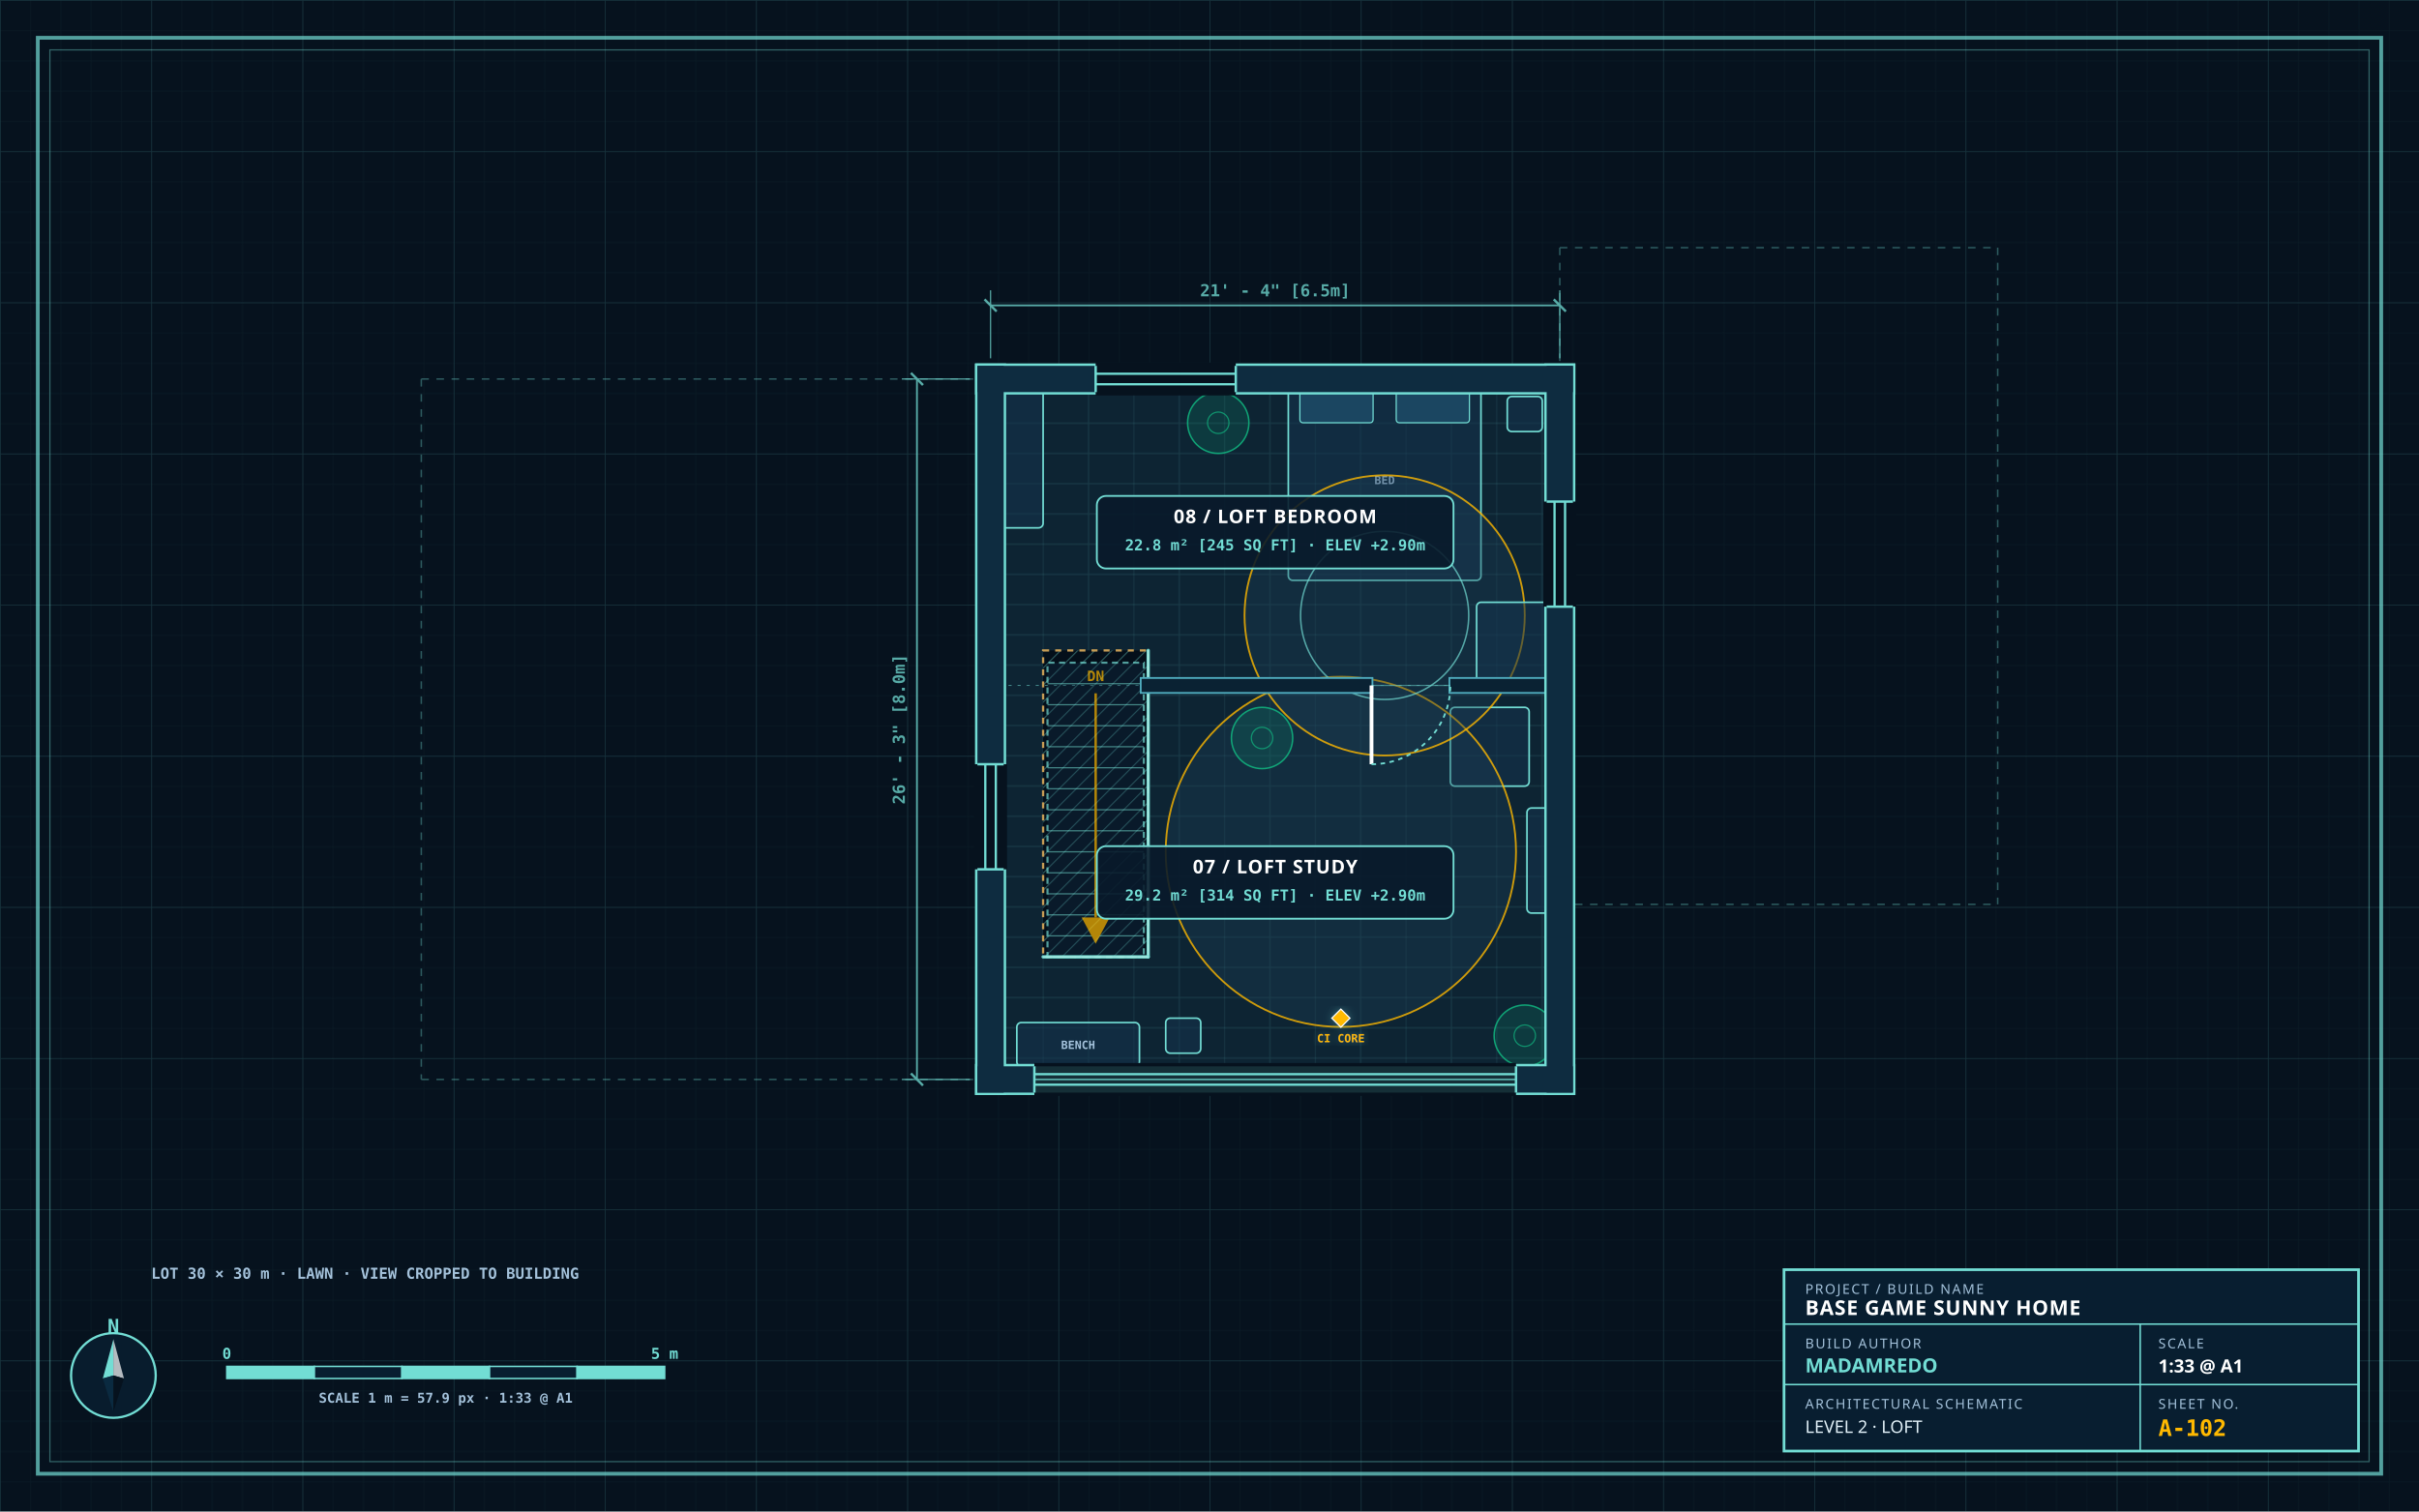
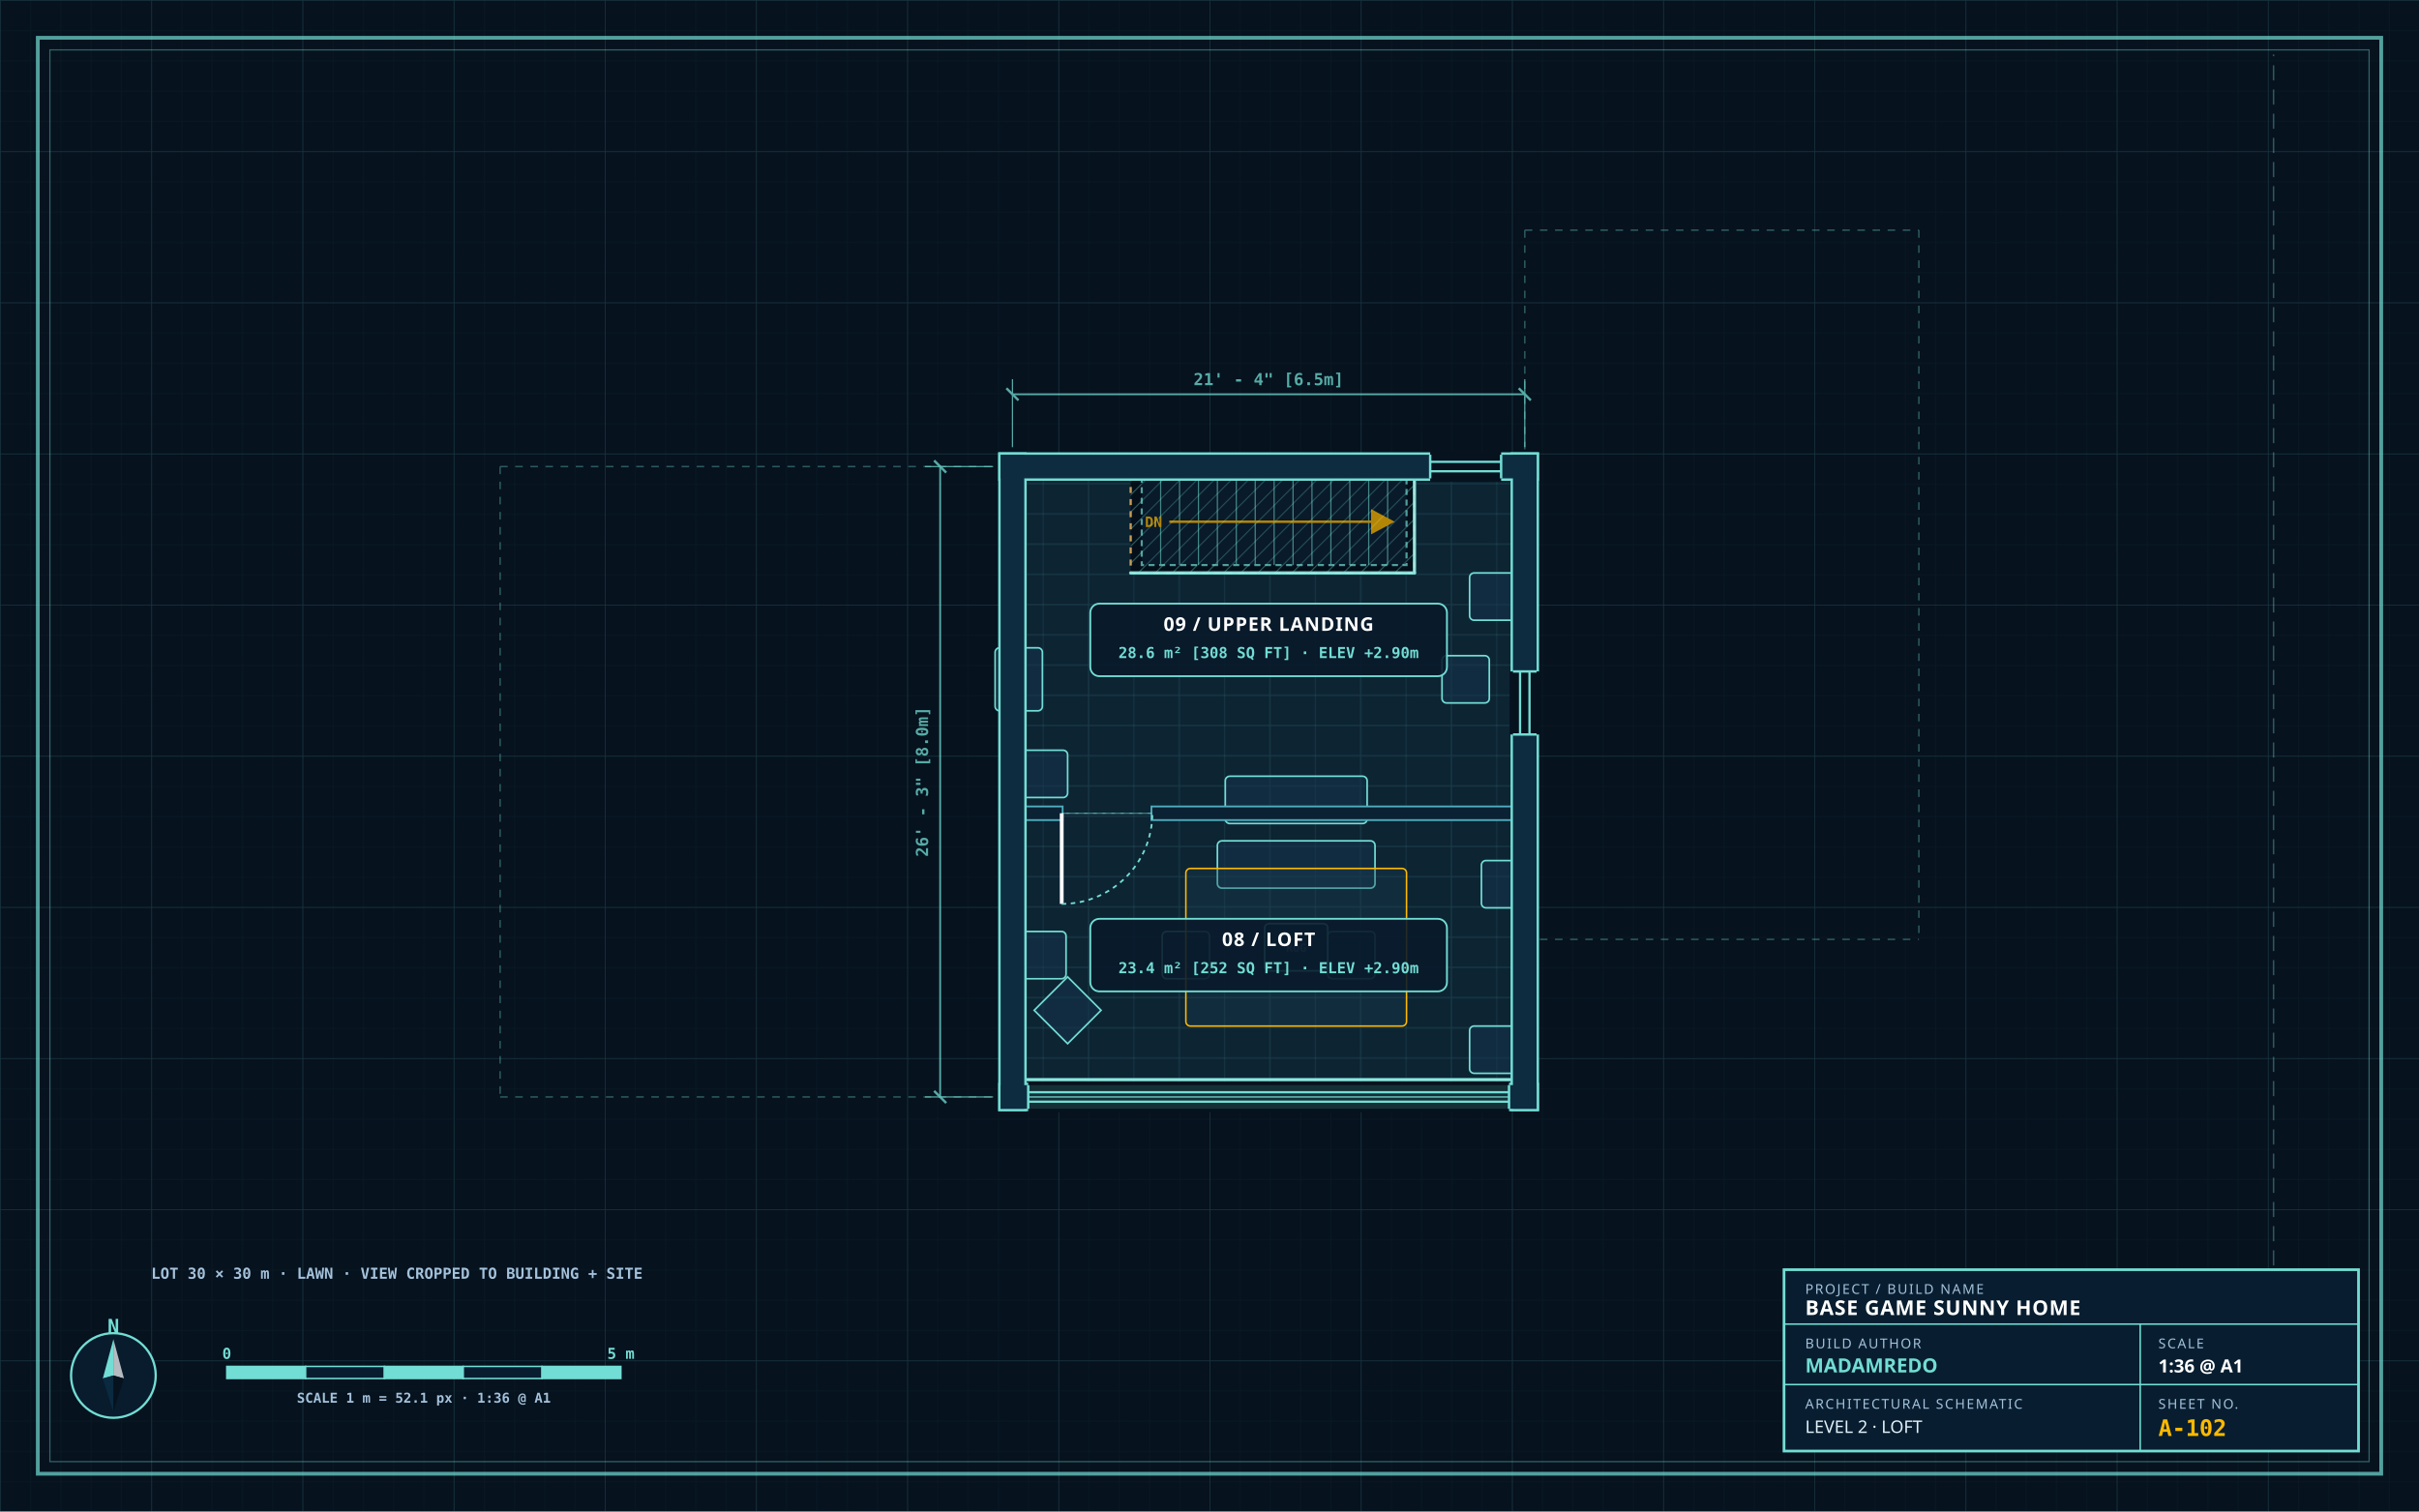
<svg xmlns="http://www.w3.org/2000/svg" viewBox="0 0 1600 1000" width="100%" height="100%" class="cad-floorplan-svg">
  <defs>
    <pattern id="cadGridSmall" width="20" height="20" patternUnits="userSpaceOnUse">
      <path d="M 20 0 L 0 0 0 20" fill="none" stroke="rgba(114, 221, 212, 0.05)" stroke-width="0.75" />
    </pattern>
    <pattern id="cadGridLarge" width="100" height="100" patternUnits="userSpaceOnUse">
      <rect width="100" height="100" fill="url(#cadGridSmall)" />
      <path d="M 100 0 L 0 0 0 100" fill="none" stroke="rgba(114, 221, 212, 0.12)" stroke-width="1.2" />
    </pattern>
    <pattern id="wallHatch" width="8" height="8" patternTransform="rotate(45 0 0)" patternUnits="userSpaceOnUse">
      <line x1="0" y1="0" x2="0" y2="8" stroke="rgba(114, 221, 212, 0.35)" stroke-width="1.5" />
    </pattern>
    <pattern id="woodParquet" width="60" height="20" patternUnits="userSpaceOnUse">
      <rect width="60" height="20" fill="#0d2433" stroke="rgba(114, 221, 212, 0.12)" stroke-width="0.8" />
      <line x1="30" y1="0" x2="30" y2="20" stroke="rgba(114, 221, 212, 0.08)" stroke-width="0.8" />
    </pattern>
    <pattern id="stoneTile" width="30" height="30" patternUnits="userSpaceOnUse">
      <rect width="30" height="30" fill="#0a1e2c" stroke="rgba(255, 255, 255, 0.09)" stroke-width="0.8" />
    </pattern>
    <pattern id="deckBoards" width="12" height="60" patternUnits="userSpaceOnUse">
      <rect width="12" height="60" fill="#0f2a2c" stroke="rgba(200, 157, 85, 0.22)" stroke-width="0.8" />
    </pattern>
    <linearGradient id="poolWater" x1="0%" y1="0%" x2="100%" y2="100%">
      <stop offset="0%" stop-color="#0077b6" stop-opacity="0.85" />
      <stop offset="50%" stop-color="#0096c7" stop-opacity="0.9" />
      <stop offset="100%" stop-color="#00b4d8" stop-opacity="0.95" />
    </linearGradient>
    <pattern id="turfPattern" width="40" height="40" patternUnits="userSpaceOnUse">
      <rect width="40" height="40" fill="#133827" />
      <rect x="0" y="0" width="40" height="20" fill="#194833" opacity="0.6" />
    </pattern>
    <filter id="blueprintGlow" x="-10%" y="-10%" width="120%" height="120%">
      <feDropShadow dx="0" dy="0" stdDeviation="3" flood-color="#72ddd4" flood-opacity="0.4" />
    </filter>
    <clipPath id="planClip">
      <rect x="88.0" y="36.0" width="1424.0" height="806.0" />
    </clipPath>
  </defs>
  <rect width="1600" height="1000" fill="#06121e" />
  <rect width="1600" height="1000" fill="url(#cadGridLarge)" />
  <rect x="25" y="25" width="1550" height="950" fill="none" stroke="#72ddd4" stroke-width="2.5" opacity="0.7" />
  <rect x="33" y="33" width="1534" height="934" fill="none" stroke="#72ddd4" stroke-width="0.8" opacity="0.4" />
-   <rect class="lot" clip-path="url(#planClip)" x="-155.78" y="-386.44" width="1737.78" height="1737.78" fill="none" stroke="#72ddd4" stroke-width="1" stroke-dasharray="10,6" opacity="0.35" />
-   <text x="100" y="846" fill="#a4c2db" font-family="'Space Grotesk', monospace" font-size="10" font-weight="600" text-anchor="start">LOT 30 × 30 m · LAWN  ·  VIEW CROPPED TO BUILDING</text>
+   <rect class="lot" clip-path="url(#planClip)" x="-60.2" y="-264.8" width="1564" height="1564" fill="none" stroke="#72ddd4" stroke-width="1" stroke-dasharray="10,6" opacity="0.35" />
+   <text x="100" y="846" fill="#a4c2db" font-family="'Space Grotesk', monospace" font-size="10" font-weight="600" text-anchor="start">LOT 30 × 30 m · LAWN  ·  VIEW CROPPED TO BUILDING + SITE</text>
  <g class="level-below" opacity="0.35">
-     <line x1="1031.7" y1="598.3" x2="1321.33" y2="598.3" stroke="#72ddd4" stroke-width="1" stroke-dasharray="5,5" />
-     <line x1="278.67" y1="714.15" x2="1031.7" y2="714.15" stroke="#72ddd4" stroke-width="1" stroke-dasharray="5,5" />
-     <line x1="1031.7" y1="163.85" x2="1321.33" y2="163.85" stroke="#72ddd4" stroke-width="1" stroke-dasharray="5,5" />
-     <line x1="278.67" y1="250.74" x2="1031.7" y2="250.74" stroke="#72ddd4" stroke-width="1" stroke-dasharray="5,5" />
-     <line x1="1031.7" y1="598.3" x2="1031.7" y2="714.15" stroke="#72ddd4" stroke-width="1" stroke-dasharray="5,5" />
-     <line x1="1321.33" y1="163.85" x2="1321.33" y2="598.3" stroke="#72ddd4" stroke-width="1" stroke-dasharray="5,5" />
-     <line x1="278.67" y1="250.74" x2="278.67" y2="714.15" stroke="#72ddd4" stroke-width="1" stroke-dasharray="5,5" />
-     <line x1="1031.7" y1="163.85" x2="1031.7" y2="250.74" stroke="#72ddd4" stroke-width="1" stroke-dasharray="5,5" />
+     <line x1="1008.53" y1="621.47" x2="1269.2" y2="621.47" stroke="#72ddd4" stroke-width="1" stroke-dasharray="5,5" />
+     <line x1="330.8" y1="725.73" x2="1008.53" y2="725.73" stroke="#72ddd4" stroke-width="1" stroke-dasharray="5,5" />
+     <line x1="1008.53" y1="152.27" x2="1269.2" y2="152.27" stroke="#72ddd4" stroke-width="1" stroke-dasharray="5,5" />
+     <line x1="330.8" y1="308.67" x2="1008.53" y2="308.67" stroke="#72ddd4" stroke-width="1" stroke-dasharray="5,5" />
+     <line x1="1008.53" y1="621.47" x2="1008.53" y2="725.73" stroke="#72ddd4" stroke-width="1" stroke-dasharray="5,5" />
+     <line x1="1269.2" y1="152.27" x2="1269.2" y2="621.47" stroke="#72ddd4" stroke-width="1" stroke-dasharray="5,5" />
+     <line x1="330.8" y1="308.67" x2="330.8" y2="725.73" stroke="#72ddd4" stroke-width="1" stroke-dasharray="5,5" />
+     <line x1="1008.53" y1="152.27" x2="1008.53" y2="308.67" stroke="#72ddd4" stroke-width="1" stroke-dasharray="5,5" />
  </g>
  <g class="floor">
-     <rect x="655.19" y="250.74" width="376.52" height="463.41" fill="url(#woodParquet)" />
+     <rect x="669.67" y="308.67" width="338.87" height="417.07" fill="url(#woodParquet)" />
  </g>
  <g class="void">
-     <rect x="689.94" y="430.31" width="69.51" height="202.74" fill="#040f1a" />
-     <rect x="689.94" y="430.31" width="69.51" height="202.74" fill="url(#wallHatch)" stroke="#c89d55" stroke-dasharray="4,4" stroke-width="1.5" />
+     <rect x="747.87" y="311.27" width="187.68" height="67.77" fill="#040f1a" />
+     <rect x="747.87" y="311.27" width="187.68" height="67.77" fill="url(#wallHatch)" stroke="#c89d55" stroke-dasharray="4,4" stroke-width="1.5" />
  </g>
  <g class="rooms">
-     <rect x="655.19" y="453.48" width="376.52" height="260.67" fill="none" stroke="#72ddd4" stroke-width="0.6" stroke-dasharray="2,4" opacity="0.35" />
-     <rect x="655.19" y="250.74" width="376.52" height="202.74" fill="none" stroke="#72ddd4" stroke-width="0.6" stroke-dasharray="2,4" opacity="0.35" />
+     <rect x="669.67" y="538.05" width="338.87" height="187.68" fill="none" stroke="#72ddd4" stroke-width="0.6" stroke-dasharray="2,4" opacity="0.35" />
+     <rect x="669.67" y="308.67" width="338.87" height="229.39" fill="none" stroke="#72ddd4" stroke-width="0.6" stroke-dasharray="2,4" opacity="0.35" />
  </g>
  <g class="furniture">
-     <g class="item item-bookshelf">
-       <rect class="item" x="1009.98" y="534.58" width="20.27" height="69.51" rx="3" fill="rgba(20, 52, 77, 0.55)" stroke="#72ddd4" stroke-width="1.1" />
-     </g>
-     <g class="item item-club-chair">
-       <rect class="item" x="959.3" y="467.96" width="52.13" height="52.13" rx="3" fill="rgba(20, 52, 77, 0.55)" stroke="#72ddd4" stroke-width="1.1" />
-     </g>
-     <g class="item item-circular-rug">
-       <circle cx="886.89" cy="563.54" r="115.85" fill="rgba(27, 61, 82, 0.45)" stroke="#ffb900" stroke-width="1.2" opacity="0.8" />
-     </g>
-     <g class="item item-halo-lamp">
-       <rect class="item" x="771.04" y="673.6" width="23.17" height="23.17" rx="3" fill="rgba(20, 52, 77, 0.55)" stroke="#72ddd4" stroke-width="1.1" />
-     </g>
-     <g class="item item-fiddle-leaf">
-       <circle cx="1008.53" cy="685.19" r="20.27" fill="rgba(16, 185, 129, 0.18)" stroke="#10b981" stroke-width="1" opacity="0.85" />
-       <circle cx="1008.53" cy="685.19" r="7.1" fill="none" stroke="#10b981" stroke-width="0.8" opacity="0.7" />
-     </g>
-     <g class="item item-bench">
-       <rect class="item" x="672.56" y="676.5" width="81.1" height="28.96" rx="3" fill="rgba(20, 52, 77, 0.55)" stroke="#72ddd4" stroke-width="1.1" />
-       <text x="713.11" y="693.98" fill="#a4c2db" font-family="'Space Grotesk', monospace" font-size="7.5" font-weight="700" text-anchor="middle">BENCH</text>
-     </g>
-     <g class="item item-monstera">
-       <circle cx="834.76" cy="488.24" r="20.27" fill="rgba(16, 185, 129, 0.18)" stroke="#10b981" stroke-width="1" opacity="0.85" />
-       <circle cx="834.76" cy="488.24" r="7.1" fill="none" stroke="#10b981" stroke-width="0.8" opacity="0.7" />
-     </g>
-     <g class="item item-platform-bed">
-       <rect class="item" x="852.13" y="250.74" width="127.44" height="133.23" rx="3" fill="rgba(20, 52, 77, 0.55)" stroke="#72ddd4" stroke-width="1.1" />
-       <rect class="item" x="859.78" y="256.53" width="48.43" height="23.17" rx="2" fill="#1b4661" stroke="#72ddd4" stroke-width="0.8" />
-       <rect class="item" x="923.5" y="256.53" width="48.43" height="23.17" rx="2" fill="#1b4661" stroke="#72ddd4" stroke-width="0.8" />
-       <text x="915.85" y="320.36" fill="#a4c2db" font-family="'Space Grotesk', monospace" font-size="7.5" font-weight="700" text-anchor="middle">BED</text>
-     </g>
-     <g class="item item-wardrobe">
-       <rect class="item" x="655.19" y="256.53" width="34.76" height="92.68" rx="3" fill="rgba(20, 52, 77, 0.55)" stroke="#72ddd4" stroke-width="1.1" />
-     </g>
-     <g class="item item-concentric-rug">
-       <circle cx="915.85" cy="407.14" r="92.68" fill="rgba(27, 61, 82, 0.45)" stroke="#ffb900" stroke-width="1.2" opacity="0.8" />
-       <circle cx="915.85" cy="407.14" r="55.61" fill="none" stroke="#72ddd4" stroke-width="1" opacity="0.7" />
-     </g>
-     <g class="item item-halo-lamp">
-       <rect class="item" x="996.95" y="262.33" width="23.17" height="23.17" rx="3" fill="rgba(20, 52, 77, 0.55)" stroke="#72ddd4" stroke-width="1.1" />
-     </g>
-     <g class="item item-monstera">
-       <circle cx="805.79" cy="279.7" r="20.27" fill="rgba(16, 185, 129, 0.18)" stroke="#10b981" stroke-width="1" opacity="0.85" />
-       <circle cx="805.79" cy="279.7" r="7.1" fill="none" stroke="#10b981" stroke-width="0.8" opacity="0.7" />
-     </g>
-     <g class="item item-club-chair">
-       <rect class="item" x="976.67" y="398.45" width="52.13" height="52.13" rx="3" fill="rgba(20, 52, 77, 0.55)" stroke="#72ddd4" stroke-width="1.1" />
+     <g class="item item-ceiling-light">
+       <rect class="item" x="768.72" y="616.25" width="31.28" height="31.28" rx="3" fill="rgba(20, 52, 77, 0.55)" stroke="#72ddd4" stroke-width="1.1" />
+     </g>
+     <g class="item item-ceiling-light">
+       <rect class="item" x="878.2" y="616.25" width="31.28" height="31.28" rx="3" fill="rgba(20, 52, 77, 0.55)" stroke="#72ddd4" stroke-width="1.1" />
+     </g>
+     <g class="item item-ladder-shelf">
+       <rect class="item" x="979.86" y="569.33" width="31.28" height="31.28" rx="3" fill="rgba(20, 52, 77, 0.55)" stroke="#72ddd4" stroke-width="1.1" />
+     </g>
+     <g class="item item-loveseat">
+       <rect class="item" x="805.21" y="556.3" width="104.27" height="31.28" rx="3" fill="rgba(20, 52, 77, 0.55)" stroke="#72ddd4" stroke-width="1.1" />
+     </g>
+     <g class="item item-area-rug">
+       <rect class="item" x="784.36" y="574.55" width="145.97" height="104.27" rx="3" fill="rgba(27, 61, 82, 0.35)" stroke="#ffb900" stroke-width="1.0" />
+       <text x="857.35" y="629.68" fill="#a4c2db" font-family="'Space Grotesk', monospace" font-size="7.5" font-weight="700" text-anchor="middle">RUG</text>
+     </g>
+     <g class="item item-side-table">
+       <rect class="item" x="836.49" y="611.04" width="41.71" height="31.28" rx="3" fill="rgba(20, 52, 77, 0.55)" stroke="#72ddd4" stroke-width="1.1" />
+     </g>
+     <g class="item item-wingback-armchair">
+       <polygon class="item" points="706.16,690.5 684.04,668.39 706.16,646.27 728.28,668.39" fill="rgba(20, 52, 77, 0.55)" stroke="#72ddd4" stroke-width="1.1" />
+     </g>
+     <g class="item item-floor-lamp">
+       <rect class="item" x="673.84" y="616.25" width="31.28" height="31.28" rx="3" fill="rgba(20, 52, 77, 0.55)" stroke="#72ddd4" stroke-width="1.1" />
+     </g>
+     <g class="item item-pampas-vase">
+       <rect class="item" x="972.04" y="678.81" width="31.28" height="31.28" rx="3" fill="rgba(20, 52, 77, 0.55)" stroke="#72ddd4" stroke-width="1.1" />
+     </g>
+     <g class="item item-low-bookshelf">
+       <rect class="item" x="810.43" y="513.55" width="93.84" height="31.28" rx="3" fill="rgba(20, 52, 77, 0.55)" stroke="#72ddd4" stroke-width="1.1" />
+     </g>
+     <g class="item item-chaise-lounge">
+       <rect class="item" x="953.79" y="433.79" width="31.28" height="31.28" rx="3" fill="rgba(20, 52, 77, 0.55)" stroke="#72ddd4" stroke-width="1.1" />
+     </g>
+     <g class="item item-floor-lamp">
+       <rect class="item" x="972.04" y="379.05" width="31.28" height="31.28" rx="3" fill="rgba(20, 52, 77, 0.55)" stroke="#72ddd4" stroke-width="1.1" />
+     </g>
+     <g class="item item-wall-art">
+       <rect class="item" x="658.2" y="428.57" width="31.28" height="41.71" rx="3" fill="rgba(20, 52, 77, 0.55)" stroke="#72ddd4" stroke-width="1.1" />
+     </g>
+     <g class="item item-snake-plant">
+       <rect class="item" x="674.88" y="496.35" width="31.28" height="31.28" rx="3" fill="rgba(20, 52, 77, 0.55)" stroke="#72ddd4" stroke-width="1.1" />
    </g>
  </g>
  <g class="stairs stairs-timber stairs-dn" opacity="0.7">
-     <polygon points="756.56,633.05 692.84,633.05 692.84,438.42 756.56,438.42" fill="rgba(20, 52, 77, 0.45)" stroke="#72ddd4" stroke-width="1.4" stroke-dasharray="4,3" />
-     <line x1="756.56" y1="619.15" x2="692.84" y2="619.15" stroke="#72ddd4" stroke-width="0.8" opacity="0.8" />
-     <line x1="756.56" y1="605.25" x2="692.84" y2="605.25" stroke="#72ddd4" stroke-width="0.8" opacity="0.8" />
-     <line x1="756.56" y1="591.35" x2="692.84" y2="591.35" stroke="#72ddd4" stroke-width="0.8" opacity="0.8" />
-     <line x1="756.56" y1="577.44" x2="692.84" y2="577.44" stroke="#72ddd4" stroke-width="0.8" opacity="0.8" />
-     <line x1="756.56" y1="563.54" x2="692.84" y2="563.54" stroke="#72ddd4" stroke-width="0.8" opacity="0.8" />
-     <line x1="756.56" y1="549.64" x2="692.84" y2="549.64" stroke="#72ddd4" stroke-width="0.8" opacity="0.8" />
-     <line x1="756.56" y1="535.74" x2="692.84" y2="535.74" stroke="#72ddd4" stroke-width="0.8" opacity="0.8" />
-     <line x1="756.56" y1="521.83" x2="692.84" y2="521.83" stroke="#72ddd4" stroke-width="0.8" opacity="0.8" />
-     <line x1="756.56" y1="507.93" x2="692.84" y2="507.93" stroke="#72ddd4" stroke-width="0.8" opacity="0.8" />
-     <line x1="756.56" y1="494.03" x2="692.84" y2="494.03" stroke="#72ddd4" stroke-width="0.8" opacity="0.8" />
-     <line x1="756.56" y1="480.13" x2="692.84" y2="480.13" stroke="#72ddd4" stroke-width="0.8" opacity="0.8" />
-     <line x1="756.56" y1="466.23" x2="692.84" y2="466.23" stroke="#72ddd4" stroke-width="0.8" opacity="0.8" />
-     <line x1="756.56" y1="452.32" x2="692.84" y2="452.32" stroke="#72ddd4" stroke-width="0.8" opacity="0.8" />
-     <line x1="724.7" y1="458.69" x2="724.7" y2="606.99" stroke="#ffb900" stroke-width="1.6" />
-     <polygon points="724.7,624.36 733.96,606.99 715.43,606.99" fill="#ffb900" />
-     <text x="724.7" y="450.61" fill="#ffb900" font-family="'Space Grotesk', monospace" font-size="9.5" font-weight="800" text-anchor="middle">DN</text>
-   </g>
-   <line x1="759.45" y1="430.31" x2="759.45" y2="633.05" stroke="#72ddd4" stroke-width="2.2" stroke-linecap="round" opacity="0.95" />
-   <line x1="759.45" y1="430.31" x2="759.45" y2="633.05" stroke="#ffffff" stroke-width="0.6" stroke-linecap="round" opacity="0.6" />
-   <line x1="689.94" y1="633.05" x2="759.45" y2="633.05" stroke="#72ddd4" stroke-width="2.2" stroke-linecap="round" opacity="0.95" />
-   <line x1="689.94" y1="633.05" x2="759.45" y2="633.05" stroke="#ffffff" stroke-width="0.6" stroke-linecap="round" opacity="0.6" />
+     <polygon points="930.33,316.49 930.33,373.83 755.17,373.83 755.17,316.49" fill="rgba(20, 52, 77, 0.45)" stroke="#72ddd4" stroke-width="1.4" stroke-dasharray="4,3" />
+     <line x1="917.82" y1="316.49" x2="917.82" y2="373.83" stroke="#72ddd4" stroke-width="0.8" opacity="0.8" />
+     <line x1="905.31" y1="316.49" x2="905.31" y2="373.83" stroke="#72ddd4" stroke-width="0.8" opacity="0.8" />
+     <line x1="892.8" y1="316.49" x2="892.8" y2="373.83" stroke="#72ddd4" stroke-width="0.8" opacity="0.8" />
+     <line x1="880.29" y1="316.49" x2="880.29" y2="373.83" stroke="#72ddd4" stroke-width="0.8" opacity="0.8" />
+     <line x1="867.77" y1="316.49" x2="867.77" y2="373.83" stroke="#72ddd4" stroke-width="0.8" opacity="0.8" />
+     <line x1="855.26" y1="316.49" x2="855.26" y2="373.83" stroke="#72ddd4" stroke-width="0.8" opacity="0.8" />
+     <line x1="842.75" y1="316.49" x2="842.75" y2="373.83" stroke="#72ddd4" stroke-width="0.8" opacity="0.8" />
+     <line x1="830.24" y1="316.49" x2="830.24" y2="373.83" stroke="#72ddd4" stroke-width="0.8" opacity="0.8" />
+     <line x1="817.73" y1="316.49" x2="817.73" y2="373.83" stroke="#72ddd4" stroke-width="0.8" opacity="0.8" />
+     <line x1="805.21" y1="316.49" x2="805.21" y2="373.83" stroke="#72ddd4" stroke-width="0.8" opacity="0.8" />
+     <line x1="792.7" y1="316.49" x2="792.7" y2="373.83" stroke="#72ddd4" stroke-width="0.8" opacity="0.8" />
+     <line x1="780.19" y1="316.49" x2="780.19" y2="373.83" stroke="#72ddd4" stroke-width="0.8" opacity="0.8" />
+     <line x1="767.68" y1="316.49" x2="767.68" y2="373.83" stroke="#72ddd4" stroke-width="0.8" opacity="0.8" />
+     <line x1="773.41" y1="345.16" x2="906.87" y2="345.16" stroke="#ffb900" stroke-width="1.6" />
+     <polygon points="922.51,345.16 906.87,336.82 906.87,353.5" fill="#ffb900" />
+     <text x="762.99" y="348.66" fill="#ffb900" font-family="'Space Grotesk', monospace" font-size="9.5" font-weight="800" text-anchor="middle">DN</text>
+   </g>
+   <line x1="747.87" y1="379.05" x2="935.55" y2="379.05" stroke="#72ddd4" stroke-width="2.2" stroke-linecap="round" opacity="0.95" />
+   <line x1="747.87" y1="379.05" x2="935.55" y2="379.05" stroke="#ffffff" stroke-width="0.6" stroke-linecap="round" opacity="0.6" />
+   <line x1="935.55" y1="379.05" x2="935.55" y2="311.27" stroke="#72ddd4" stroke-width="2.2" stroke-linecap="round" opacity="0.95" />
+   <line x1="935.55" y1="379.05" x2="935.55" y2="311.27" stroke="#ffffff" stroke-width="0.6" stroke-linecap="round" opacity="0.6" />
+   <line x1="677.49" y1="714.26" x2="1000.71" y2="714.26" stroke="#72ddd4" stroke-width="2.2" stroke-linecap="round" opacity="0.95" />
+   <line x1="677.49" y1="714.26" x2="1000.71" y2="714.26" stroke="#ffffff" stroke-width="0.6" stroke-linecap="round" opacity="0.6" />
  <g class="walls-int">
-     <line x1="759.45" y1="453.48" x2="902.82" y2="453.48" stroke="#4facbe" stroke-width="11.09" stroke-linecap="square" />
-     <line x1="963.64" y1="453.48" x2="1031.7" y2="453.48" stroke="#4facbe" stroke-width="11.09" stroke-linecap="square" />
-     <line x1="759.45" y1="453.48" x2="902.82" y2="453.48" stroke="#0a2233" stroke-width="8.69" stroke-linecap="square" />
-     <line x1="963.64" y1="453.48" x2="1031.7" y2="453.48" stroke="#0a2233" stroke-width="8.69" stroke-linecap="square" />
-   </g>
-   <line x1="907.16" y1="453.48" x2="959.3" y2="453.48" stroke="#72ddd4" stroke-width="0.8" opacity="0.5" />
-   <line x1="907.16" y1="453.48" x2="907.16" y2="505.61" stroke="#ffffff" stroke-width="2.5" />
-   <path d="M 907.16 505.61 A 52.13 52.13 0 0 0 959.3 453.48" fill="none" stroke="#72ddd4" stroke-dasharray="3,3" stroke-width="1.2" />
+     <line x1="669.67" y1="538.05" x2="698.34" y2="538.05" stroke="#4facbe" stroke-width="10.22" stroke-linecap="square" />
+     <line x1="766.11" y1="538.05" x2="1008.53" y2="538.05" stroke="#4facbe" stroke-width="10.22" stroke-linecap="square" />
+     <line x1="669.67" y1="538.05" x2="698.34" y2="538.05" stroke="#0a2233" stroke-width="7.82" stroke-linecap="square" />
+     <line x1="766.11" y1="538.05" x2="1008.53" y2="538.05" stroke="#0a2233" stroke-width="7.82" stroke-linecap="square" />
+   </g>
+   <line x1="702.25" y1="538.05" x2="762.2" y2="538.05" stroke="#72ddd4" stroke-width="0.8" opacity="0.5" />
+   <line x1="702.25" y1="538.05" x2="702.25" y2="598.01" stroke="#ffffff" stroke-width="2.5" />
+   <path d="M 702.25 598.01 A 59.95 59.95 0 0 0 762.2 538.05" fill="none" stroke="#72ddd4" stroke-dasharray="3,3" stroke-width="1.2" />
  <g class="walls-ext">
-     <line x1="655.19" y1="714.15" x2="1031.7" y2="714.15" stroke="#72ddd4" stroke-width="20.58" stroke-linecap="square" />
-     <line x1="655.19" y1="250.74" x2="1031.7" y2="250.74" stroke="#72ddd4" stroke-width="20.58" stroke-linecap="square" />
-     <line x1="1031.7" y1="250.74" x2="1031.7" y2="714.15" stroke="#72ddd4" stroke-width="20.58" stroke-linecap="square" />
-     <line x1="655.19" y1="250.74" x2="655.19" y2="714.15" stroke="#72ddd4" stroke-width="20.58" stroke-linecap="square" />
-     <line x1="655.19" y1="714.15" x2="1031.7" y2="714.15" stroke="#0e2c40" stroke-width="17.38" stroke-linecap="square" />
-     <line x1="655.19" y1="250.74" x2="1031.7" y2="250.74" stroke="#0e2c40" stroke-width="17.38" stroke-linecap="square" />
-     <line x1="1031.7" y1="250.74" x2="1031.7" y2="714.15" stroke="#0e2c40" stroke-width="17.38" stroke-linecap="square" />
-     <line x1="655.19" y1="250.74" x2="655.19" y2="714.15" stroke="#0e2c40" stroke-width="17.38" stroke-linecap="square" />
+     <line x1="669.67" y1="725.73" x2="1008.53" y2="725.73" stroke="#72ddd4" stroke-width="18.84" stroke-linecap="square" />
+     <line x1="669.67" y1="308.67" x2="1008.53" y2="308.67" stroke="#72ddd4" stroke-width="18.84" stroke-linecap="square" />
+     <line x1="1008.53" y1="308.67" x2="1008.53" y2="725.73" stroke="#72ddd4" stroke-width="18.84" stroke-linecap="square" />
+     <line x1="669.67" y1="308.67" x2="669.67" y2="725.73" stroke="#72ddd4" stroke-width="18.84" stroke-linecap="square" />
+     <line x1="669.67" y1="725.73" x2="1008.53" y2="725.73" stroke="#0e2c40" stroke-width="15.64" stroke-linecap="square" />
+     <line x1="669.67" y1="308.67" x2="1008.53" y2="308.67" stroke="#0e2c40" stroke-width="15.64" stroke-linecap="square" />
+     <line x1="1008.53" y1="308.67" x2="1008.53" y2="725.73" stroke="#0e2c40" stroke-width="15.64" stroke-linecap="square" />
+     <line x1="669.67" y1="308.67" x2="669.67" y2="725.73" stroke="#0e2c40" stroke-width="15.64" stroke-linecap="square" />
  </g>
  <g class="opening opening-glass" data-side="S" data-at="2.25">
-     <polygon points="684.15,725.04 1002.74,725.04 1002.74,703.26 684.15,703.26" fill="#06121e" stroke="none" />
-     <polygon points="684.15,722.84 1002.74,722.84 1002.74,705.46 684.15,705.46" fill="rgba(114, 221, 212, 0.14)" stroke="none" />
-     <line x1="684.15" y1="714.15" x2="1002.74" y2="714.15" stroke="#72ddd4" stroke-width="1" opacity="0.8" />
-     <line x1="684.15" y1="717.62" x2="1002.74" y2="717.62" stroke="#72ddd4" stroke-width="1.5" />
-     <line x1="684.15" y1="710.67" x2="1002.74" y2="710.67" stroke="#72ddd4" stroke-width="1.5" />
-     <line x1="684.15" y1="722.84" x2="684.15" y2="705.46" stroke="#72ddd4" stroke-width="1.6" />
-     <line x1="1002.74" y1="722.84" x2="1002.74" y2="705.46" stroke="#72ddd4" stroke-width="1.6" />
-   </g>
-   <g class="opening opening-window" data-side="N" data-at="1">
-     <polygon points="724.7,239.85 817.38,239.85 817.38,261.63 724.7,261.63" fill="#06121e" stroke="none" />
-     <line x1="724.7" y1="247.27" x2="817.38" y2="247.27" stroke="#72ddd4" stroke-width="1.5" />
-     <line x1="724.7" y1="254.22" x2="817.38" y2="254.22" stroke="#72ddd4" stroke-width="1.5" />
-     <line x1="724.7" y1="242.05" x2="724.7" y2="259.43" stroke="#72ddd4" stroke-width="1.6" />
-     <line x1="817.38" y1="242.05" x2="817.38" y2="259.43" stroke="#72ddd4" stroke-width="1.6" />
-   </g>
-   <g class="opening opening-window" data-side="E" data-at="-2">
-     <polygon points="1042.59,331.84 1042.59,401.35 1020.81,401.35 1020.81,331.84" fill="#06121e" stroke="none" />
-     <line x1="1035.18" y1="331.84" x2="1035.18" y2="401.35" stroke="#72ddd4" stroke-width="1.5" />
-     <line x1="1028.23" y1="331.84" x2="1028.23" y2="401.35" stroke="#72ddd4" stroke-width="1.5" />
-     <line x1="1040.39" y1="331.84" x2="1023.01" y2="331.84" stroke="#72ddd4" stroke-width="1.6" />
-     <line x1="1040.39" y1="401.35" x2="1023.01" y2="401.35" stroke="#72ddd4" stroke-width="1.6" />
-   </g>
-   <g class="opening opening-window" data-side="W" data-at="1">
-     <polygon points="644.3,505.61 644.3,575.13 666.07,575.13 666.07,505.61" fill="#06121e" stroke="none" />
-     <line x1="651.71" y1="505.61" x2="651.71" y2="575.13" stroke="#72ddd4" stroke-width="1.5" />
-     <line x1="658.66" y1="505.61" x2="658.66" y2="575.13" stroke="#72ddd4" stroke-width="1.5" />
-     <line x1="646.5" y1="505.61" x2="663.87" y2="505.61" stroke="#72ddd4" stroke-width="1.6" />
-     <line x1="646.5" y1="575.13" x2="663.87" y2="575.13" stroke="#72ddd4" stroke-width="1.6" />
-   </g>
-   <g class="hero-marker" filter="url(#blueprintGlow)">
-     <polygon points="886.89,667.6 892.89,673.6 886.89,679.6 880.89,673.6" fill="#ffb900" stroke="#ffffff" stroke-width="0.8" />
-     <text x="886.89" y="689.6" fill="#ffb900" font-family="'Space Grotesk', monospace" font-size="7.5" font-weight="800" text-anchor="middle">CI CORE</text>
-   </g>
-   <g class="room-tag-group" transform="translate(843.44, 583.81) scale(1)">
+     <polygon points="680.09,735.75 998.11,735.75 998.11,715.71 680.09,715.71" fill="#06121e" stroke="none" />
+     <polygon points="680.09,733.55 998.11,733.55 998.11,717.91 680.09,717.91" fill="rgba(114, 221, 212, 0.14)" stroke="none" />
+     <line x1="680.09" y1="725.73" x2="998.11" y2="725.73" stroke="#72ddd4" stroke-width="1" opacity="0.8" />
+     <line x1="680.09" y1="728.86" x2="998.11" y2="728.86" stroke="#72ddd4" stroke-width="1.5" />
+     <line x1="680.09" y1="722.61" x2="998.11" y2="722.61" stroke="#72ddd4" stroke-width="1.5" />
+     <line x1="680.09" y1="733.55" x2="680.09" y2="717.91" stroke="#72ddd4" stroke-width="1.6" />
+     <line x1="998.11" y1="733.55" x2="998.11" y2="717.91" stroke="#72ddd4" stroke-width="1.6" />
+   </g>
+   <g class="opening opening-window" data-side="E" data-at="-1">
+     <polygon points="1018.55,444.21 1018.55,485.92 998.51,485.92 998.51,444.21" fill="#06121e" stroke="none" />
+     <line x1="1011.66" y1="444.21" x2="1011.66" y2="485.92" stroke="#72ddd4" stroke-width="1.5" />
+     <line x1="1005.41" y1="444.21" x2="1005.41" y2="485.92" stroke="#72ddd4" stroke-width="1.5" />
+     <line x1="1016.35" y1="444.21" x2="1000.71" y2="444.21" stroke="#72ddd4" stroke-width="1.6" />
+     <line x1="1016.35" y1="485.92" x2="1000.71" y2="485.92" stroke="#72ddd4" stroke-width="1.6" />
+   </g>
+   <g class="opening opening-window" data-side="N" data-at="4.75">
+     <polygon points="945.97,298.65 992.89,298.65 992.89,318.69 945.97,318.69" fill="#06121e" stroke="none" />
+     <line x1="945.97" y1="305.54" x2="992.89" y2="305.54" stroke="#72ddd4" stroke-width="1.5" />
+     <line x1="945.97" y1="311.79" x2="992.89" y2="311.79" stroke="#72ddd4" stroke-width="1.5" />
+     <line x1="945.97" y1="300.85" x2="945.97" y2="316.49" stroke="#72ddd4" stroke-width="1.6" />
+     <line x1="992.89" y1="300.85" x2="992.89" y2="316.49" stroke="#72ddd4" stroke-width="1.6" />
+   </g>
+   <g class="room-tag-group" transform="translate(839.1, 631.89) scale(1)">
    <rect x="-117.95" y="-24" width="235.9" height="48" rx="6" fill="rgba(8, 26, 42, 0.88)" stroke="#72ddd4" stroke-width="1.2" />
-     <text x="0" y="-6" fill="#ffffff" font-family="'Space Grotesk', sans-serif" font-size="12.5" font-weight="800" text-anchor="middle" letter-spacing="0.6">07 / LOFT STUDY</text>
-     <text x="0" y="12" fill="#72ddd4" font-family="'Space Grotesk', monospace" font-size="10" font-weight="600" text-anchor="middle">29.2 m² [314 SQ FT] · ELEV +2.90m</text>
-   </g>
-   <g class="room-tag-group" transform="translate(843.44, 352.11) scale(1)">
+     <text x="0" y="-6" fill="#ffffff" font-family="'Space Grotesk', sans-serif" font-size="12.5" font-weight="800" text-anchor="middle" letter-spacing="0.6">08 / LOFT</text>
+     <text x="0" y="12" fill="#72ddd4" font-family="'Space Grotesk', monospace" font-size="10" font-weight="600" text-anchor="middle">23.4 m² [252 SQ FT] · ELEV +2.90m</text>
+   </g>
+   <g class="room-tag-group" transform="translate(839.1, 423.36) scale(1)">
    <rect x="-117.95" y="-24" width="235.9" height="48" rx="6" fill="rgba(8, 26, 42, 0.88)" stroke="#72ddd4" stroke-width="1.2" />
-     <text x="0" y="-6" fill="#ffffff" font-family="'Space Grotesk', sans-serif" font-size="12.5" font-weight="800" text-anchor="middle" letter-spacing="0.6">08 / LOFT BEDROOM</text>
-     <text x="0" y="12" fill="#72ddd4" font-family="'Space Grotesk', monospace" font-size="10" font-weight="600" text-anchor="middle">22.8 m² [245 SQ FT] · ELEV +2.90m</text>
+     <text x="0" y="-6" fill="#ffffff" font-family="'Space Grotesk', sans-serif" font-size="12.5" font-weight="800" text-anchor="middle" letter-spacing="0.6">09 / UPPER LANDING</text>
+     <text x="0" y="12" fill="#72ddd4" font-family="'Space Grotesk', monospace" font-size="10" font-weight="600" text-anchor="middle">28.6 m² [308 SQ FT] · ELEV +2.90m</text>
  </g>
  <g class="cad-dim" opacity="0.75">
-     <line x1="655.19" y1="237.05" x2="655.19" y2="192.05" stroke="#72ddd4" stroke-width="0.8" />
-     <line x1="1031.7" y1="237.05" x2="1031.7" y2="192.05" stroke="#72ddd4" stroke-width="0.8" />
-     <line x1="655.19" y1="202.05" x2="1031.7" y2="202.05" stroke="#72ddd4" stroke-width="1.2" />
-     <line x1="651.19" y1="198.05" x2="659.19" y2="206.05" stroke="#72ddd4" stroke-width="1.6" />
-     <line x1="1027.7" y1="198.05" x2="1035.7" y2="206.05" stroke="#72ddd4" stroke-width="1.6" />
-     <text x="843.44" y="196.05" fill="#72ddd4" font-family="'Space Grotesk', monospace" font-size="11" font-weight="700" text-anchor="middle">21' - 4" [6.5m]</text>
+     <line x1="669.67" y1="295.85" x2="669.67" y2="250.85" stroke="#72ddd4" stroke-width="0.8" />
+     <line x1="1008.53" y1="295.85" x2="1008.53" y2="250.85" stroke="#72ddd4" stroke-width="0.8" />
+     <line x1="669.67" y1="260.85" x2="1008.53" y2="260.85" stroke="#72ddd4" stroke-width="1.2" />
+     <line x1="665.67" y1="256.85" x2="673.67" y2="264.85" stroke="#72ddd4" stroke-width="1.6" />
+     <line x1="1004.53" y1="256.85" x2="1012.53" y2="264.85" stroke="#72ddd4" stroke-width="1.6" />
+     <text x="839.1" y="254.85" fill="#72ddd4" font-family="'Space Grotesk', monospace" font-size="11" font-weight="700" text-anchor="middle">21' - 4" [6.5m]</text>
  </g>
  <g class="cad-dim" opacity="0.75">
-     <line x1="641.5" y1="250.74" x2="596.5" y2="250.74" stroke="#72ddd4" stroke-width="0.8" />
-     <line x1="641.5" y1="714.15" x2="596.5" y2="714.15" stroke="#72ddd4" stroke-width="0.8" />
-     <line x1="606.5" y1="250.74" x2="606.5" y2="714.15" stroke="#72ddd4" stroke-width="1.2" />
-     <line x1="602.5" y1="246.74" x2="610.5" y2="254.74" stroke="#72ddd4" stroke-width="1.6" />
-     <line x1="602.5" y1="710.15" x2="610.5" y2="718.15" stroke="#72ddd4" stroke-width="1.6" />
-     <text x="598.5" y="482.44" fill="#72ddd4" font-family="'Space Grotesk', monospace" font-size="11" font-weight="700" text-anchor="middle" transform="rotate(-90 598.5 482.44)">26' - 3" [8.0m]</text>
+     <line x1="656.85" y1="308.67" x2="611.85" y2="308.67" stroke="#72ddd4" stroke-width="0.8" />
+     <line x1="656.85" y1="725.73" x2="611.85" y2="725.73" stroke="#72ddd4" stroke-width="0.8" />
+     <line x1="621.85" y1="308.67" x2="621.85" y2="725.73" stroke="#72ddd4" stroke-width="1.2" />
+     <line x1="617.85" y1="304.67" x2="625.85" y2="312.67" stroke="#72ddd4" stroke-width="1.6" />
+     <line x1="617.85" y1="721.73" x2="625.85" y2="729.73" stroke="#72ddd4" stroke-width="1.6" />
+     <text x="613.85" y="517.2" fill="#72ddd4" font-family="'Space Grotesk', monospace" font-size="11" font-weight="700" text-anchor="middle" transform="rotate(-90 613.85 517.2)">26' - 3" [8.0m]</text>
  </g>
  <g transform="translate(75, 910)">
    <circle cx="0" cy="0" r="28" fill="#081c2d" stroke="#72ddd4" stroke-width="1.5" />
    <polygon points="0,-24 -7,2 0,0" fill="#72ddd4" />
    <polygon points="0,-24 7,2 0,0" fill="#ffffff" opacity="0.7" />
    <polygon points="0,24 -7,2 0,0" fill="#0a2a40" />
    <polygon points="0,24 7,2 0,0" fill="#06121e" />
    <text x="0" y="-28" fill="#72ddd4" font-family="'Space Grotesk', monospace" font-size="13" font-weight="800" text-anchor="middle">N</text>
  </g>
  <g class="cad-scale-bar" transform="translate(150, 904)">
-     <rect x="0" y="0" width="57.93" height="8" fill="#72ddd4" stroke="#72ddd4" stroke-width="1" />
-     <rect x="57.93" y="0" width="57.93" height="8" fill="#081e30" stroke="#72ddd4" stroke-width="1" />
-     <rect x="115.85" y="0" width="57.93" height="8" fill="#72ddd4" stroke="#72ddd4" stroke-width="1" />
-     <rect x="173.78" y="0" width="57.93" height="8" fill="#081e30" stroke="#72ddd4" stroke-width="1" />
-     <rect x="231.7" y="0" width="57.93" height="8" fill="#72ddd4" stroke="#72ddd4" stroke-width="1" />
+     <rect x="0" y="0" width="52.13" height="8" fill="#72ddd4" stroke="#72ddd4" stroke-width="1" />
+     <rect x="52.13" y="0" width="52.13" height="8" fill="#081e30" stroke="#72ddd4" stroke-width="1" />
+     <rect x="104.27" y="0" width="52.13" height="8" fill="#72ddd4" stroke="#72ddd4" stroke-width="1" />
+     <rect x="156.4" y="0" width="52.13" height="8" fill="#081e30" stroke="#72ddd4" stroke-width="1" />
+     <rect x="208.53" y="0" width="52.13" height="8" fill="#72ddd4" stroke="#72ddd4" stroke-width="1" />
    <text x="0" y="-5" fill="#72ddd4" font-family="'Space Grotesk', monospace" font-size="10" font-weight="700" text-anchor="middle">0</text>
-     <text x="289.63" y="-5" fill="#72ddd4" font-family="'Space Grotesk', monospace" font-size="10" font-weight="700" text-anchor="middle">5 m</text>
-     <text x="144.81" y="24" fill="#a4c2db" font-family="'Space Grotesk', monospace" font-size="9" font-weight="600" text-anchor="middle">SCALE  1 m = 57.9 px  ·  1:33 @ A1</text>
+     <text x="260.67" y="-5" fill="#72ddd4" font-family="'Space Grotesk', monospace" font-size="10" font-weight="700" text-anchor="middle">5 m</text>
+     <text x="130.33" y="24" fill="#a4c2db" font-family="'Space Grotesk', monospace" font-size="9" font-weight="600" text-anchor="middle">SCALE  1 m = 52.1 px  ·  1:36 @ A1</text>
  </g>
  <g transform="translate(1180, 840)">
    <rect x="0" y="0" width="380" height="120" fill="#081e30" stroke="#72ddd4" stroke-width="1.8" />
    <line x1="0" y1="36" x2="380" y2="36" stroke="#72ddd4" stroke-width="1" />
    <line x1="0" y1="76" x2="380" y2="76" stroke="#72ddd4" stroke-width="1" />
    <line x1="235.6" y1="36" x2="235.6" y2="120" stroke="#72ddd4" stroke-width="1" />
    <text x="14" y="16" fill="#a4c2db" font-family="'Space Grotesk', sans-serif" font-size="9" letter-spacing="1">PROJECT / BUILD NAME</text>
    <text x="14" y="30" fill="#ffffff" font-family="'Space Grotesk', sans-serif" font-size="13.5" font-weight="800" letter-spacing="0.5">BASE GAME SUNNY HOME</text>
    <text x="14" y="52" fill="#a4c2db" font-family="'Space Grotesk', sans-serif" font-size="9" letter-spacing="1">BUILD AUTHOR</text>
    <text x="14" y="68" fill="#72ddd4" font-family="'Space Grotesk', sans-serif" font-size="13" font-weight="700">MADAMREDO</text>
    <text x="247.6" y="52" fill="#a4c2db" font-family="'Space Grotesk', sans-serif" font-size="9" letter-spacing="1">SCALE</text>
-     <text x="247.6" y="68" fill="#ffffff" font-family="'Space Grotesk', sans-serif" font-size="12" font-weight="600">1:33 @ A1</text>
+     <text x="247.6" y="68" fill="#ffffff" font-family="'Space Grotesk', sans-serif" font-size="12" font-weight="600">1:36 @ A1</text>
    <text x="14" y="92" fill="#a4c2db" font-family="'Space Grotesk', sans-serif" font-size="9" letter-spacing="1">ARCHITECTURAL SCHEMATIC</text>
    <text x="14" y="108" fill="#e2f1f8" font-family="'Space Grotesk', sans-serif" font-size="11.5">LEVEL 2 · LOFT</text>
    <text x="247.6" y="92" fill="#a4c2db" font-family="'Space Grotesk', sans-serif" font-size="9" letter-spacing="1">SHEET NO.</text>
    <text x="247.6" y="110" fill="#ffb900" font-family="'Space Grotesk', monospace" font-size="15" font-weight="900">A-102</text>
  </g>
</svg>
